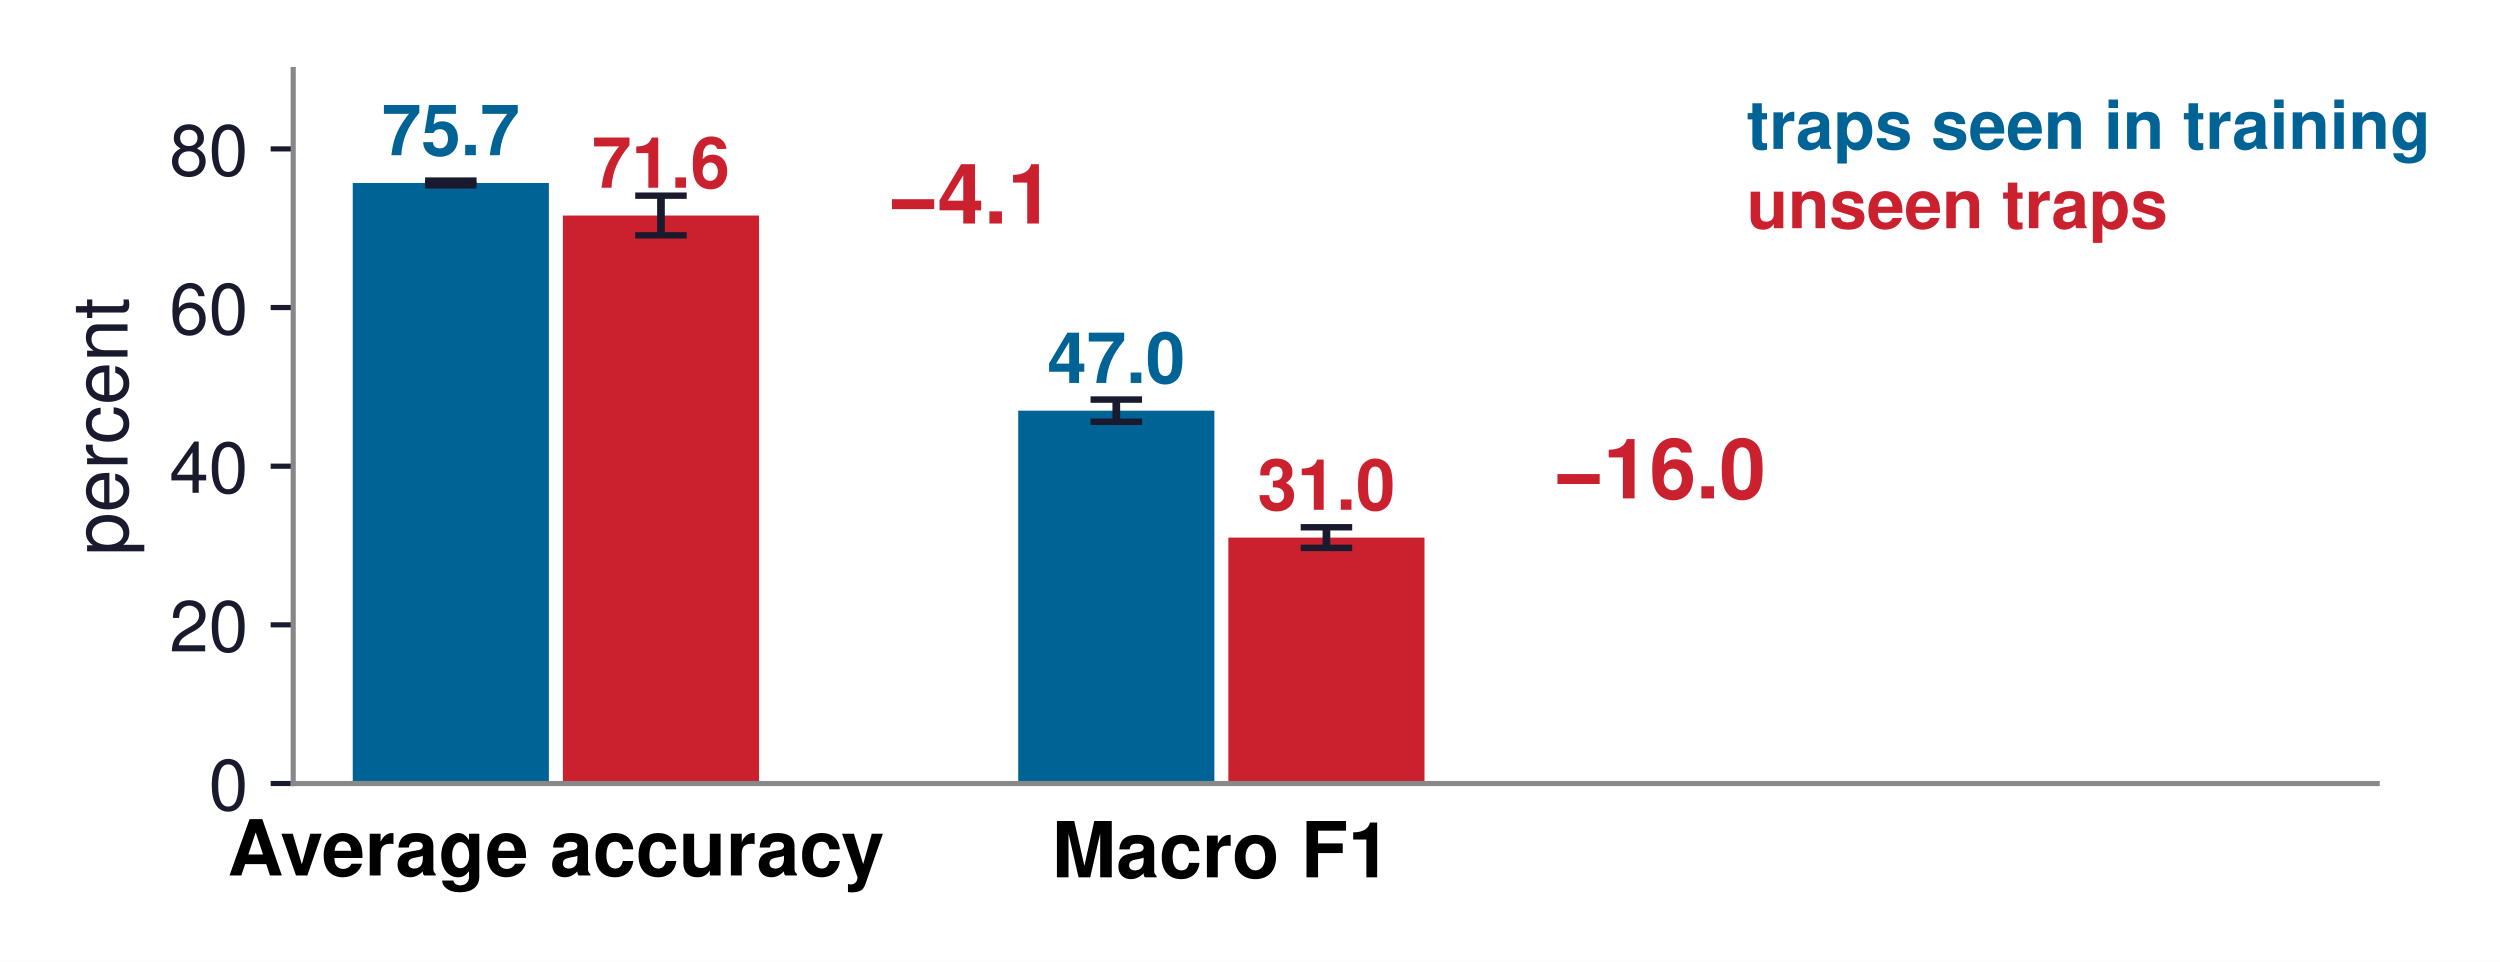
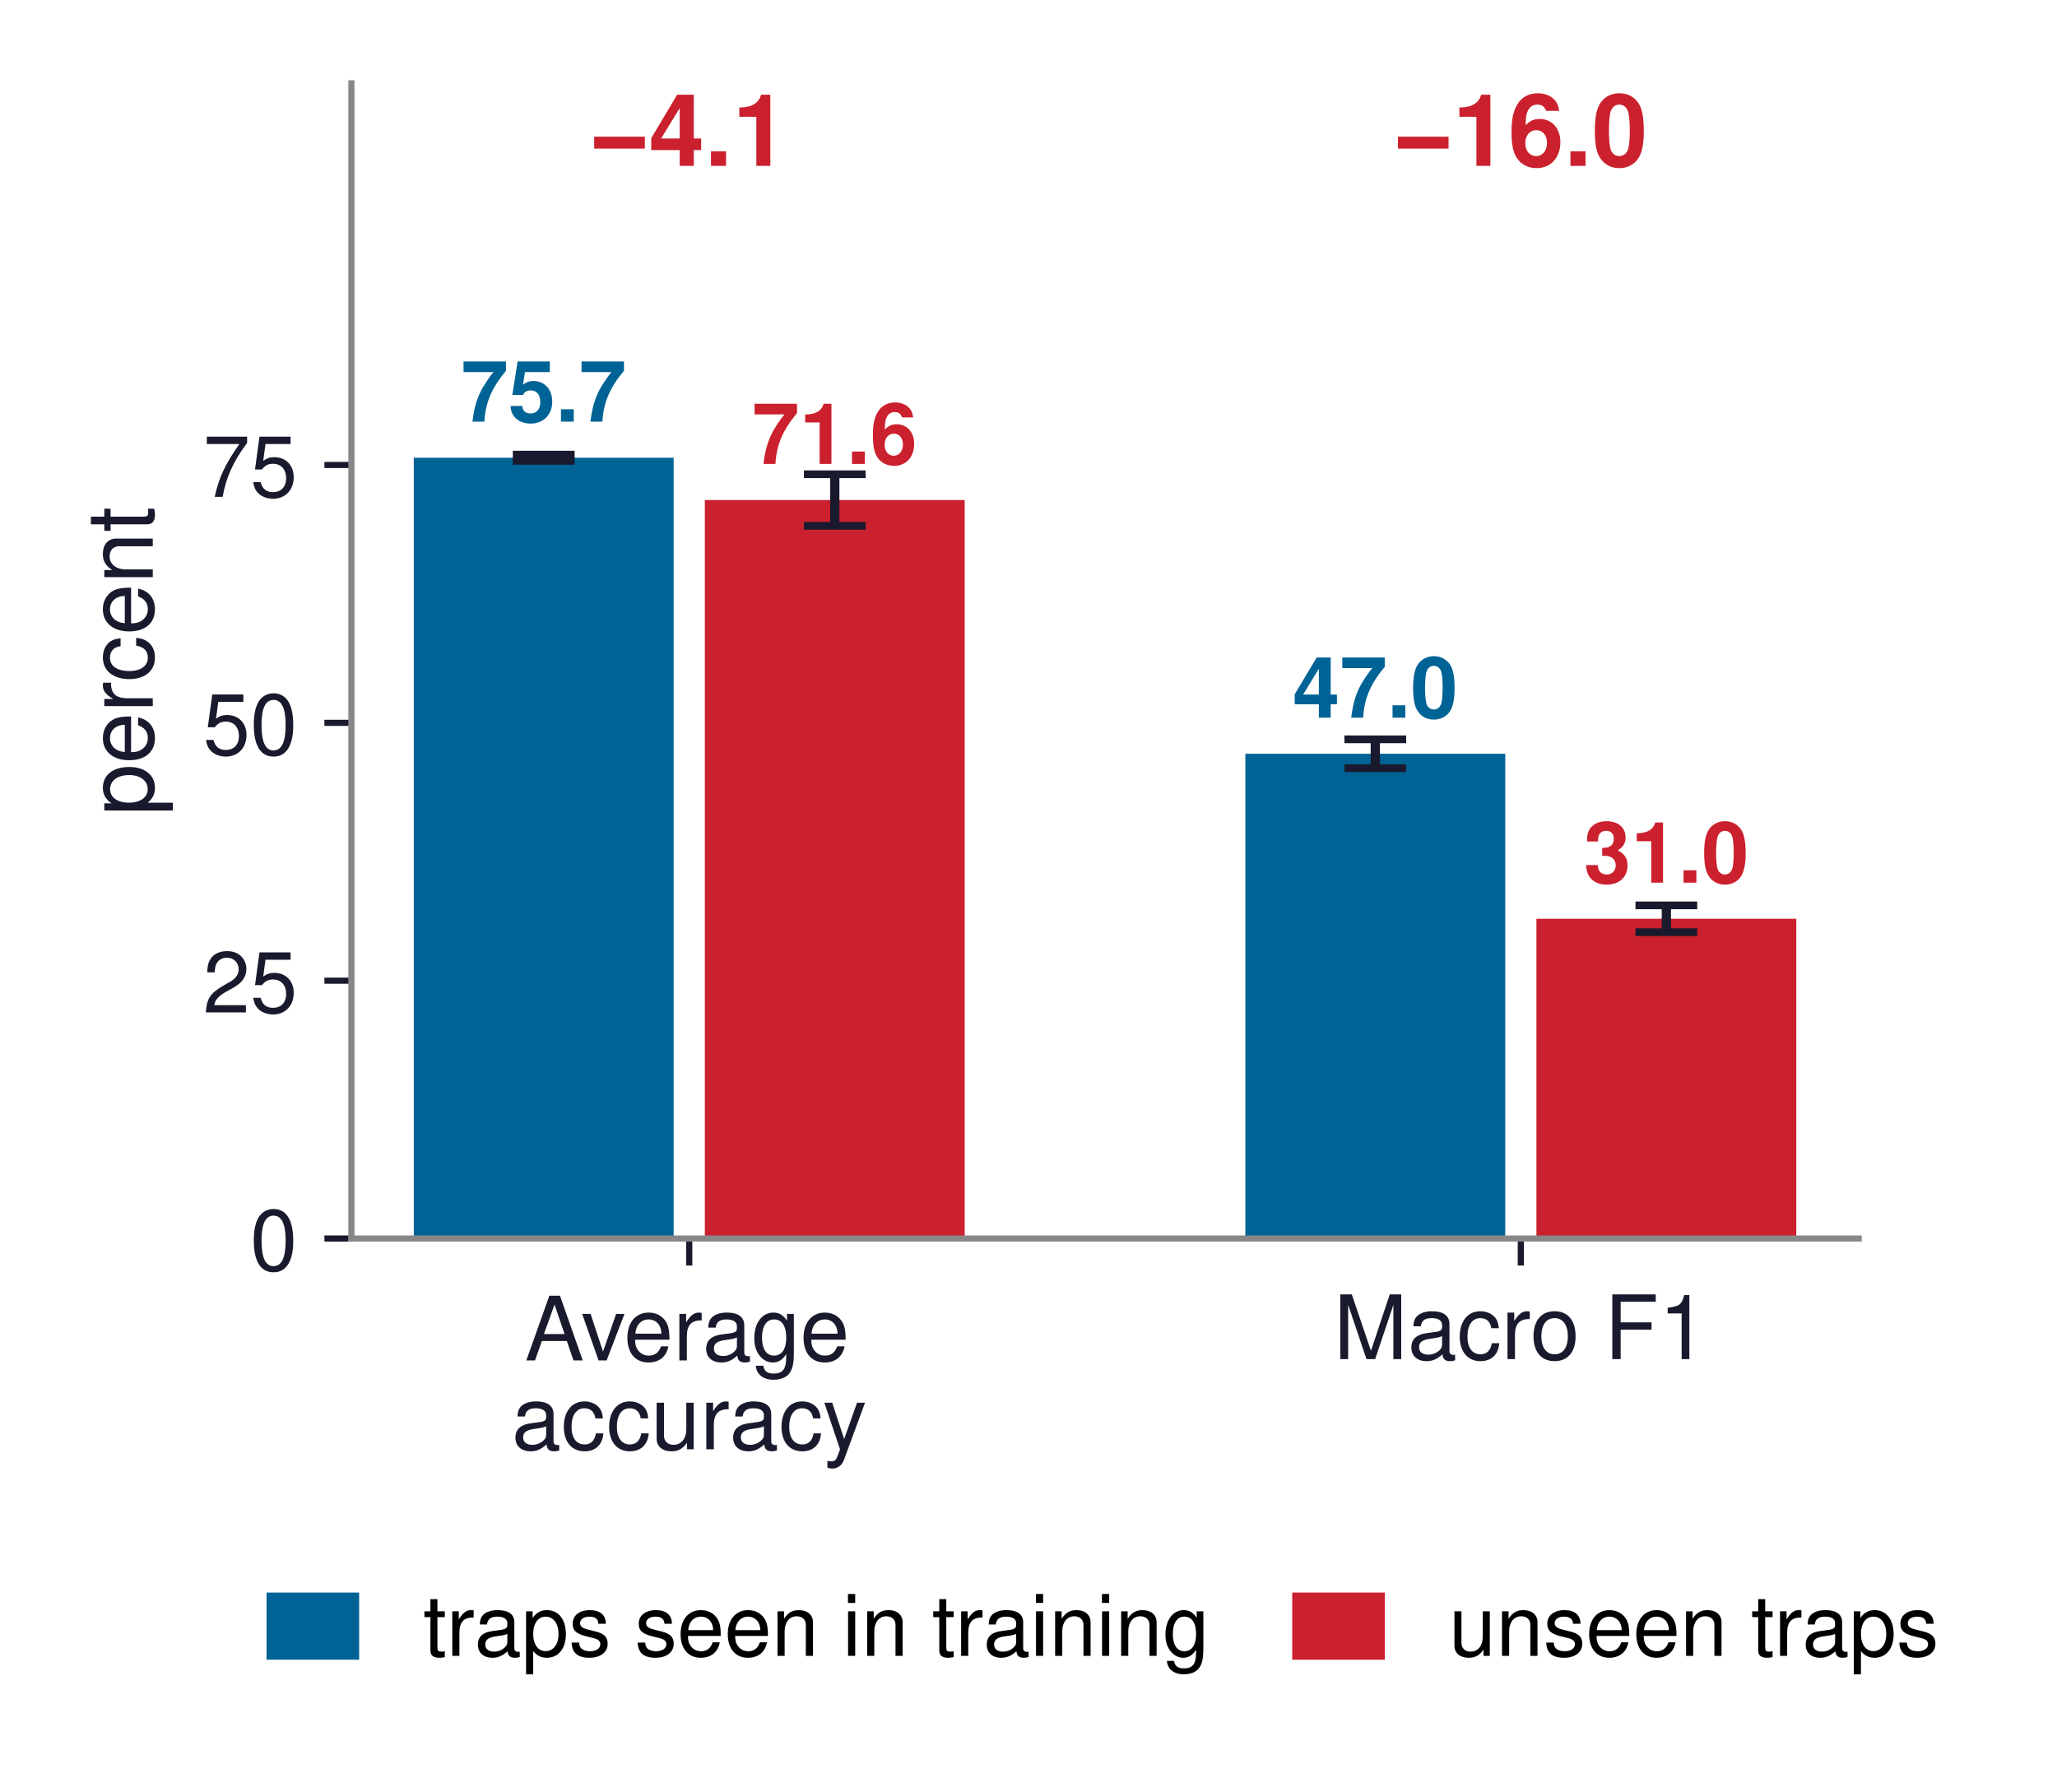
- <svg xmlns="http://www.w3.org/2000/svg" xmlns:xlink="http://www.w3.org/1999/xlink" width="388.249pt" height="149.375pt" viewBox="0 0 388.249 149.375" version="1.1">
+ <svg xmlns="http://www.w3.org/2000/svg" xmlns:xlink="http://www.w3.org/1999/xlink" width="266.536pt" height="232.197pt" viewBox="0 0 266.536 232.197" version="1.1">
  <defs>
    <style type="text/css">*{stroke-linejoin: round; stroke-linecap: butt}</style>
  </defs>
  <g id="figure_1">
    <g id="patch_1">
-       <path d="M 0 149.375  L 388.249 149.375  L 388.249 0  L 0 0  z " style="fill: #ffffff" />
+       <path d="M 0 232.197  L 266.536 232.197  L 266.536 0  L 0 0  z " style="fill: #ffffff" />
    </g>
    <g id="axes_1">
      <g id="patch_2">
-         <path d="M 45.535 121.68  L 369.175 121.68  L 369.175 10.8  L 45.535 10.8  z " style="fill: #ffffff" />
+         <path d="M 45.535 160.488  L 240.835 160.488  L 240.835 10.8  L 45.535 10.8  z " style="fill: #ffffff" />
      </g>
      <g id="patch_3">
-         <path d="M 54.782 121.68  L 85.242 121.68  L 85.242 28.418  L 54.782 28.418  z " clip-path="url(#p2f137bb513)" style="fill: #006395" />
+         <path d="M 53.617 160.488  L 87.289 160.488  L 87.289 59.315  L 53.617 59.315  z " clip-path="url(#pba754613d9)" style="fill: #006395" />
      </g>
      <g id="patch_4">
-         <path d="M 87.418 121.68  L 117.878 121.68  L 117.878 33.469  L 87.418 33.469  z " clip-path="url(#p2f137bb513)" style="fill: #cb202d" />
+         <path d="M 91.33 160.488  L 125.002 160.488  L 125.002 64.795  L 91.33 64.795  z " clip-path="url(#pba754613d9)" style="fill: #cb202d" />
      </g>
      <g id="patch_5">
-         <path d="M 158.129 121.68  L 188.59 121.68  L 188.59 63.776  L 158.129 63.776  z " clip-path="url(#p2f137bb513)" style="fill: #006395" />
+         <path d="M 161.368 160.488  L 195.041 160.488  L 195.041 97.672  L 161.368 97.672  z " clip-path="url(#pba754613d9)" style="fill: #006395" />
      </g>
      <g id="patch_6">
-         <path d="M 190.765 121.68  L 221.226 121.68  L 221.226 83.488  L 190.765 83.488  z " clip-path="url(#p2f137bb513)" style="fill: #cb202d" />
+         <path d="M 199.082 160.488  L 232.754 160.488  L 232.754 119.056  L 199.082 119.056  z " clip-path="url(#pba754613d9)" style="fill: #cb202d" />
      </g>
-       <g id="matplotlib.axis_1" />
-       <g id="matplotlib.axis_2">
-         <g id="ytick_1">
+       <g id="matplotlib.axis_1">
+         <g id="xtick_1">
          <g id="line2d_1">
            <defs>
-               <path id="m827acb64ee" d="M 0 0  L -3.5 0  " style="stroke: #1a1a2e; stroke-width: 0.8" />
+               <path id="mee5a18d4ea" d="M 0 0  L 0 3.5  " style="stroke: #1a1a2e; stroke-width: 0.8" />
            </defs>
            <g>
-               <use xlink:href="#m827acb64ee" x="45.535" y="121.68" style="fill: #1a1a2e; stroke: #1a1a2e; stroke-width: 0.8" />
+               <use xlink:href="#mee5a18d4ea" x="89.309" y="160.488" style="fill: #1a1a2e; stroke: #1a1a2e; stroke-width: 0.8" />
            </g>
          </g>
          <g id="text_1">
-             <text style="font-size: 11px; font-family: 'Helvetica', 'Arial', 'DejaVu Sans', sans-serif; text-anchor: end; fill: #1a1a2e" x="38.535" y="125.805" transform="rotate(-0 38.53531 125.805)">0</text>
+             <text style="font-size: 11.5px; font-family: 'Helvetica', 'Arial', 'DejaVu Sans', sans-serif; fill: #1a1a2e" transform="translate(67.99492 176.2843)">Average</text>
+             <text style="font-size: 11.5px; font-family: 'Helvetica', 'Arial', 'DejaVu Sans', sans-serif; fill: #1a1a2e" transform="translate(66.30226 187.7962)">accuracy</text>
+           </g>
+         </g>
+         <g id="xtick_2">
+           <g id="line2d_2">
+             <g>
+               <use xlink:href="#mee5a18d4ea" x="197.061" y="160.488" style="fill: #1a1a2e; stroke: #1a1a2e; stroke-width: 0.8" />
+             </g>
+           </g>
+           <g id="text_2">
+             <text style="font-size: 11.5px; font-family: 'Helvetica', 'Arial', 'DejaVu Sans', sans-serif; text-anchor: middle; fill: #1a1a2e" x="197.061" y="176.113" transform="rotate(-0 197.0612 176.113)">Macro F1</text>
+           </g>
+         </g>
+       </g>
+       <g id="matplotlib.axis_2">
+         <g id="ytick_1">
+           <g id="line2d_3">
+             <defs>
+               <path id="mc060d95b83" d="M 0 0  L -3.5 0  " style="stroke: #1a1a2e; stroke-width: 0.8" />
+             </defs>
+             <g>
+               <use xlink:href="#mc060d95b83" x="45.535" y="160.488" style="fill: #1a1a2e; stroke: #1a1a2e; stroke-width: 0.8" />
+             </g>
+           </g>
+           <g id="text_3">
+             <text style="font-size: 11px; font-family: 'Helvetica', 'Arial', 'DejaVu Sans', sans-serif; text-anchor: end; fill: #1a1a2e" x="38.535" y="164.613" transform="rotate(-0 38.53531 164.613)">0</text>
          </g>
        </g>
        <g id="ytick_2">
-           <g id="line2d_2">
+           <g id="line2d_4">
            <g>
-               <use xlink:href="#m827acb64ee" x="45.535" y="97.04" style="fill: #1a1a2e; stroke: #1a1a2e; stroke-width: 0.8" />
+               <use xlink:href="#mc060d95b83" x="45.535" y="127.076" style="fill: #1a1a2e; stroke: #1a1a2e; stroke-width: 0.8" />
            </g>
          </g>
-           <g id="text_2">
-             <text style="font-size: 11px; font-family: 'Helvetica', 'Arial', 'DejaVu Sans', sans-serif; text-anchor: end; fill: #1a1a2e" x="38.535" y="101.165" transform="rotate(-0 38.53531 101.165)">20</text>
+           <g id="text_4">
+             <text style="font-size: 11px; font-family: 'Helvetica', 'Arial', 'DejaVu Sans', sans-serif; text-anchor: end; fill: #1a1a2e" x="38.535" y="131.201" transform="rotate(-0 38.53531 131.2005)">25</text>
          </g>
        </g>
        <g id="ytick_3">
-           <g id="line2d_3">
+           <g id="line2d_5">
            <g>
-               <use xlink:href="#m827acb64ee" x="45.535" y="72.4" style="fill: #1a1a2e; stroke: #1a1a2e; stroke-width: 0.8" />
+               <use xlink:href="#mc060d95b83" x="45.535" y="93.663" style="fill: #1a1a2e; stroke: #1a1a2e; stroke-width: 0.8" />
            </g>
          </g>
-           <g id="text_3">
-             <text style="font-size: 11px; font-family: 'Helvetica', 'Arial', 'DejaVu Sans', sans-serif; text-anchor: end; fill: #1a1a2e" x="38.535" y="76.525" transform="rotate(-0 38.53531 76.525)">40</text>
+           <g id="text_5">
+             <text style="font-size: 11px; font-family: 'Helvetica', 'Arial', 'DejaVu Sans', sans-serif; text-anchor: end; fill: #1a1a2e" x="38.535" y="97.788" transform="rotate(-0 38.53531 97.788)">50</text>
          </g>
        </g>
        <g id="ytick_4">
-           <g id="line2d_4">
+           <g id="line2d_6">
            <g>
-               <use xlink:href="#m827acb64ee" x="45.535" y="47.76" style="fill: #1a1a2e; stroke: #1a1a2e; stroke-width: 0.8" />
+               <use xlink:href="#mc060d95b83" x="45.535" y="60.251" style="fill: #1a1a2e; stroke: #1a1a2e; stroke-width: 0.8" />
            </g>
          </g>
-           <g id="text_4">
-             <text style="font-size: 11px; font-family: 'Helvetica', 'Arial', 'DejaVu Sans', sans-serif; text-anchor: end; fill: #1a1a2e" x="38.535" y="51.885" transform="rotate(-0 38.53531 51.885)">60</text>
+           <g id="text_6">
+             <text style="font-size: 11px; font-family: 'Helvetica', 'Arial', 'DejaVu Sans', sans-serif; text-anchor: end; fill: #1a1a2e" x="38.535" y="64.376" transform="rotate(-0 38.53531 64.3755)">75</text>
          </g>
        </g>
-         <g id="ytick_5">
-           <g id="line2d_5">
-             <g>
-               <use xlink:href="#m827acb64ee" x="45.535" y="23.12" style="fill: #1a1a2e; stroke: #1a1a2e; stroke-width: 0.8" />
-             </g>
-           </g>
-           <g id="text_5">
-             <text style="font-size: 11px; font-family: 'Helvetica', 'Arial', 'DejaVu Sans', sans-serif; text-anchor: end; fill: #1a1a2e" x="38.535" y="27.245" transform="rotate(-0 38.53531 27.245)">80</text>
-           </g>
-         </g>
-         <g id="text_6">
-           <text style="font-size: 12px; font-family: 'Helvetica', 'Arial', 'DejaVu Sans', sans-serif; text-anchor: middle; fill: #1a1a2e" x="19.8" y="66.24" transform="rotate(-90 19.8 66.24)">percent</text>
+         <g id="text_7">
+           <text style="font-size: 12px; font-family: 'Helvetica', 'Arial', 'DejaVu Sans', sans-serif; text-anchor: middle; fill: #1a1a2e" x="19.8" y="85.644" transform="rotate(-90 19.8 85.644)">percent</text>
        </g>
      </g>
      <g id="LineCollection_1">
-         <path d="M 70.012 28.787  L 70.012 28.048  " clip-path="url(#p2f137bb513)" style="fill: none; stroke: #1a1a2e; stroke-width: 1.2" />
+         <path d="M 70.453 59.716  L 70.453 58.914  " clip-path="url(#pba754613d9)" style="fill: none; stroke: #1a1a2e; stroke-width: 1.2" />
      </g>
-       <g id="line2d_6">
+       <g id="line2d_7">
        <defs>
-           <path id="m9a96b3750b" d="M 4 0  L -4 -0  " style="stroke: #1a1a2e" />
+           <path id="m9c9b655b20" d="M 4 0  L -4 -0  " style="stroke: #1a1a2e" />
        </defs>
-         <g clip-path="url(#p2f137bb513)">
-           <use xlink:href="#m9a96b3750b" x="70.012" y="28.787" style="fill: #1f77b4; stroke: #1a1a2e" />
+         <g clip-path="url(#pba754613d9)">
+           <use xlink:href="#m9c9b655b20" x="70.453" y="59.716" style="fill: #1f77b4; stroke: #1a1a2e" />
        </g>
      </g>
-       <g id="line2d_7">
-         <g clip-path="url(#p2f137bb513)">
-           <use xlink:href="#m9a96b3750b" x="70.012" y="28.048" style="fill: #1f77b4; stroke: #1a1a2e" />
+       <g id="line2d_8">
+         <g clip-path="url(#pba754613d9)">
+           <use xlink:href="#m9c9b655b20" x="70.453" y="58.914" style="fill: #1f77b4; stroke: #1a1a2e" />
        </g>
      </g>
      <g id="LineCollection_2">
-         <path d="M 102.648 36.549  L 102.648 30.389  " clip-path="url(#p2f137bb513)" style="fill: none; stroke: #1a1a2e; stroke-width: 1.2" />
+         <path d="M 108.166 68.136  L 108.166 61.453  " clip-path="url(#pba754613d9)" style="fill: none; stroke: #1a1a2e; stroke-width: 1.2" />
      </g>
-       <g id="line2d_8">
-         <g clip-path="url(#p2f137bb513)">
-           <use xlink:href="#m9a96b3750b" x="102.648" y="36.549" style="fill: #1f77b4; stroke: #1a1a2e" />
+       <g id="line2d_9">
+         <g clip-path="url(#pba754613d9)">
+           <use xlink:href="#m9c9b655b20" x="108.166" y="68.136" style="fill: #1f77b4; stroke: #1a1a2e" />
        </g>
      </g>
-       <g id="line2d_9">
-         <g clip-path="url(#p2f137bb513)">
-           <use xlink:href="#m9a96b3750b" x="102.648" y="30.389" style="fill: #1f77b4; stroke: #1a1a2e" />
+       <g id="line2d_10">
+         <g clip-path="url(#pba754613d9)">
+           <use xlink:href="#m9c9b655b20" x="108.166" y="61.453" style="fill: #1f77b4; stroke: #1a1a2e" />
        </g>
      </g>
      <g id="LineCollection_3">
-         <path d="M 173.36 65.501  L 173.36 62.051  " clip-path="url(#p2f137bb513)" style="fill: none; stroke: #1a1a2e; stroke-width: 1.2" />
+         <path d="M 178.205 99.544  L 178.205 95.801  " clip-path="url(#pba754613d9)" style="fill: none; stroke: #1a1a2e; stroke-width: 1.2" />
      </g>
-       <g id="line2d_10">
-         <g clip-path="url(#p2f137bb513)">
-           <use xlink:href="#m9a96b3750b" x="173.36" y="65.501" style="fill: #1f77b4; stroke: #1a1a2e" />
+       <g id="line2d_11">
+         <g clip-path="url(#pba754613d9)">
+           <use xlink:href="#m9c9b655b20" x="178.205" y="99.544" style="fill: #1f77b4; stroke: #1a1a2e" />
        </g>
      </g>
-       <g id="line2d_11">
-         <g clip-path="url(#p2f137bb513)">
-           <use xlink:href="#m9a96b3750b" x="173.36" y="62.051" style="fill: #1f77b4; stroke: #1a1a2e" />
+       <g id="line2d_12">
+         <g clip-path="url(#pba754613d9)">
+           <use xlink:href="#m9c9b655b20" x="178.205" y="95.801" style="fill: #1f77b4; stroke: #1a1a2e" />
        </g>
      </g>
      <g id="LineCollection_4">
-         <path d="M 205.995 85.09  L 205.995 81.886  " clip-path="url(#p2f137bb513)" style="fill: none; stroke: #1a1a2e; stroke-width: 1.2" />
+         <path d="M 215.918 120.794  L 215.918 117.319  " clip-path="url(#pba754613d9)" style="fill: none; stroke: #1a1a2e; stroke-width: 1.2" />
      </g>
-       <g id="line2d_12">
-         <g clip-path="url(#p2f137bb513)">
-           <use xlink:href="#m9a96b3750b" x="205.995" y="85.09" style="fill: #1f77b4; stroke: #1a1a2e" />
+       <g id="line2d_13">
+         <g clip-path="url(#pba754613d9)">
+           <use xlink:href="#m9c9b655b20" x="215.918" y="120.794" style="fill: #1f77b4; stroke: #1a1a2e" />
        </g>
      </g>
-       <g id="line2d_13">
-         <g clip-path="url(#p2f137bb513)">
-           <use xlink:href="#m9a96b3750b" x="205.995" y="81.886" style="fill: #1f77b4; stroke: #1a1a2e" />
+       <g id="line2d_14">
+         <g clip-path="url(#pba754613d9)">
+           <use xlink:href="#m9c9b655b20" x="215.918" y="117.319" style="fill: #1f77b4; stroke: #1a1a2e" />
        </g>
      </g>
      <g id="patch_7">
-         <path d="M 45.535 121.68  L 45.535 10.8  " style="fill: none; stroke: #888888; stroke-width: 0.8; stroke-linejoin: miter; stroke-linecap: square" />
+         <path d="M 45.535 160.488  L 45.535 10.8  " style="fill: none; stroke: #888888; stroke-width: 0.8; stroke-linejoin: miter; stroke-linecap: square" />
      </g>
      <g id="patch_8">
-         <path d="M 45.535 121.68  L 369.175 121.68  " style="fill: none; stroke: #888888; stroke-width: 0.8; stroke-linejoin: miter; stroke-linecap: square" />
-       </g>
-       <g id="text_7">
-         <text style="font-weight: 700; font-size: 11px; font-family: 'Helvetica', 'Arial', 'DejaVu Sans', sans-serif; text-anchor: middle; fill: #006395" x="70.012" y="24.106" transform="rotate(-0 70.01229 24.1056)">75.7</text>
+         <path d="M 45.535 160.488  L 240.835 160.488  " style="fill: none; stroke: #888888; stroke-width: 0.8; stroke-linejoin: miter; stroke-linecap: square" />
      </g>
      <g id="text_8">
-         <text style="font-weight: 700; font-size: 11px; font-family: 'Helvetica', 'Arial', 'DejaVu Sans', sans-serif; text-anchor: middle; fill: #cb202d" x="102.648" y="29.157" transform="rotate(-0 102.6483 29.1568)">71.6</text>
+         <text style="font-weight: 700; font-size: 11px; font-family: 'Helvetica', 'Arial', 'DejaVu Sans', sans-serif; text-anchor: middle; fill: #006395" x="70.453" y="54.637" transform="rotate(-0 70.4529 54.6372)">75.7</text>
      </g>
      <g id="text_9">
-         <text style="font-weight: 700; font-size: 12px; font-family: 'Helvetica', 'Arial', 'DejaVu Sans', sans-serif; text-anchor: middle" x="86.33" y="135.961" transform="rotate(-0 86.33027 135.9611)">Average accuracy</text>
+         <text style="font-weight: 700; font-size: 11px; font-family: 'Helvetica', 'Arial', 'DejaVu Sans', sans-serif; text-anchor: middle; fill: #cb202d" x="108.166" y="60.117" transform="rotate(-0 108.166 60.11685)">71.6</text>
      </g>
      <g id="text_10">
-         <text style="font-weight: 700; font-size: 13px; font-family: 'Helvetica', 'Arial', 'DejaVu Sans', sans-serif; text-anchor: start; fill: #cb202d" x="138.004" y="34.714" transform="rotate(-0 138.0039 34.71371)">−4.1</text>
+         <text style="font-weight: 700; font-size: 13px; font-family: 'Helvetica', 'Arial', 'DejaVu Sans', sans-serif; text-anchor: middle; fill: #cb202d" x="89.309" y="21.492" transform="rotate(-0 89.30945 21.492)">−4.1</text>
      </g>
      <g id="text_11">
-         <text style="font-weight: 700; font-size: 11px; font-family: 'Helvetica', 'Arial', 'DejaVu Sans', sans-serif; text-anchor: middle; fill: #006395" x="173.36" y="59.464" transform="rotate(-0 173.3595 59.464)">47.0</text>
+         <text style="font-weight: 700; font-size: 11px; font-family: 'Helvetica', 'Arial', 'DejaVu Sans', sans-serif; text-anchor: middle; fill: #006395" x="178.205" y="92.995" transform="rotate(-0 178.2046 92.99475)">47.0</text>
      </g>
      <g id="text_12">
-         <text style="font-weight: 700; font-size: 11px; font-family: 'Helvetica', 'Arial', 'DejaVu Sans', sans-serif; text-anchor: middle; fill: #cb202d" x="205.995" y="79.176" transform="rotate(-0 205.9955 79.176)">31.0</text>
+         <text style="font-weight: 700; font-size: 11px; font-family: 'Helvetica', 'Arial', 'DejaVu Sans', sans-serif; text-anchor: middle; fill: #cb202d" x="215.918" y="114.379" transform="rotate(-0 215.9177 114.3787)">31.0</text>
      </g>
      <g id="text_13">
-         <text style="font-weight: 700; font-size: 12px; font-family: 'Helvetica', 'Arial', 'DejaVu Sans', sans-serif; text-anchor: middle" x="189.677" y="136.248" transform="rotate(-0 189.6775 136.2485)">Macro F1</text>
+         <text style="font-weight: 700; font-size: 13px; font-family: 'Helvetica', 'Arial', 'DejaVu Sans', sans-serif; text-anchor: middle; fill: #cb202d" x="197.061" y="21.492" transform="rotate(-0 197.0612 21.492)">−16.0</text>
      </g>
-       <g id="text_14">
-         <text style="font-weight: 700; font-size: 13px; font-family: 'Helvetica', 'Arial', 'DejaVu Sans', sans-serif; text-anchor: start; fill: #cb202d" x="241.351" y="77.403" transform="rotate(-0 241.3511 77.40251)">−16.0</text>
-       </g>
-       <g id="text_15">
-         <text style="font-weight: 700; font-size: 10.5px; font-family: 'Helvetica', 'Arial', 'DejaVu Sans', sans-serif; text-anchor: start; fill: #006395" x="271.267" y="23.12" transform="rotate(-0 271.2674 23.12)">traps seen in training</text>
-       </g>
-       <g id="text_16">
-         <text style="font-weight: 700; font-size: 10.5px; font-family: 'Helvetica', 'Arial', 'DejaVu Sans', sans-serif; text-anchor: start; fill: #cb202d" x="271.267" y="35.44" transform="rotate(-0 271.2674 35.44)">unseen traps</text>
+       <g id="legend_1">
+         <g id="patch_9">
+           <path d="M 35.035 214.563  L 46.035 214.563  L 46.035 206.863  L 35.035 206.863  z " style="fill: #006395; stroke: #006395; stroke-linejoin: miter" />
+         </g>
+         <g id="text_14">
+           <text style="font-size: 11px; font-family: 'Helvetica', 'Arial', 'DejaVu Sans', sans-serif; text-anchor: start" x="54.835" y="214.563" transform="rotate(-0 54.83469 214.5631)">traps seen in training</text>
+         </g>
+         <g id="patch_10">
+           <path d="M 167.942 214.563  L 178.942 214.563  L 178.942 206.863  L 167.942 206.863  z " style="fill: #cb202d; stroke: #cb202d; stroke-linejoin: miter" />
+         </g>
+         <g id="text_15">
+           <text style="font-size: 11px; font-family: 'Helvetica', 'Arial', 'DejaVu Sans', sans-serif; text-anchor: start" x="187.742" y="214.563" transform="rotate(-0 187.7422 214.5631)">unseen traps</text>
+         </g>
      </g>
    </g>
  </g>
  <defs>
-     <clipPath id="p2f137bb513">
-       <rect x="45.535" y="10.8" width="323.64" height="110.88" />
+     <clipPath id="pba754613d9">
+       <rect x="45.535" y="10.8" width="195.3" height="149.688" />
    </clipPath>
  </defs>
</svg>
